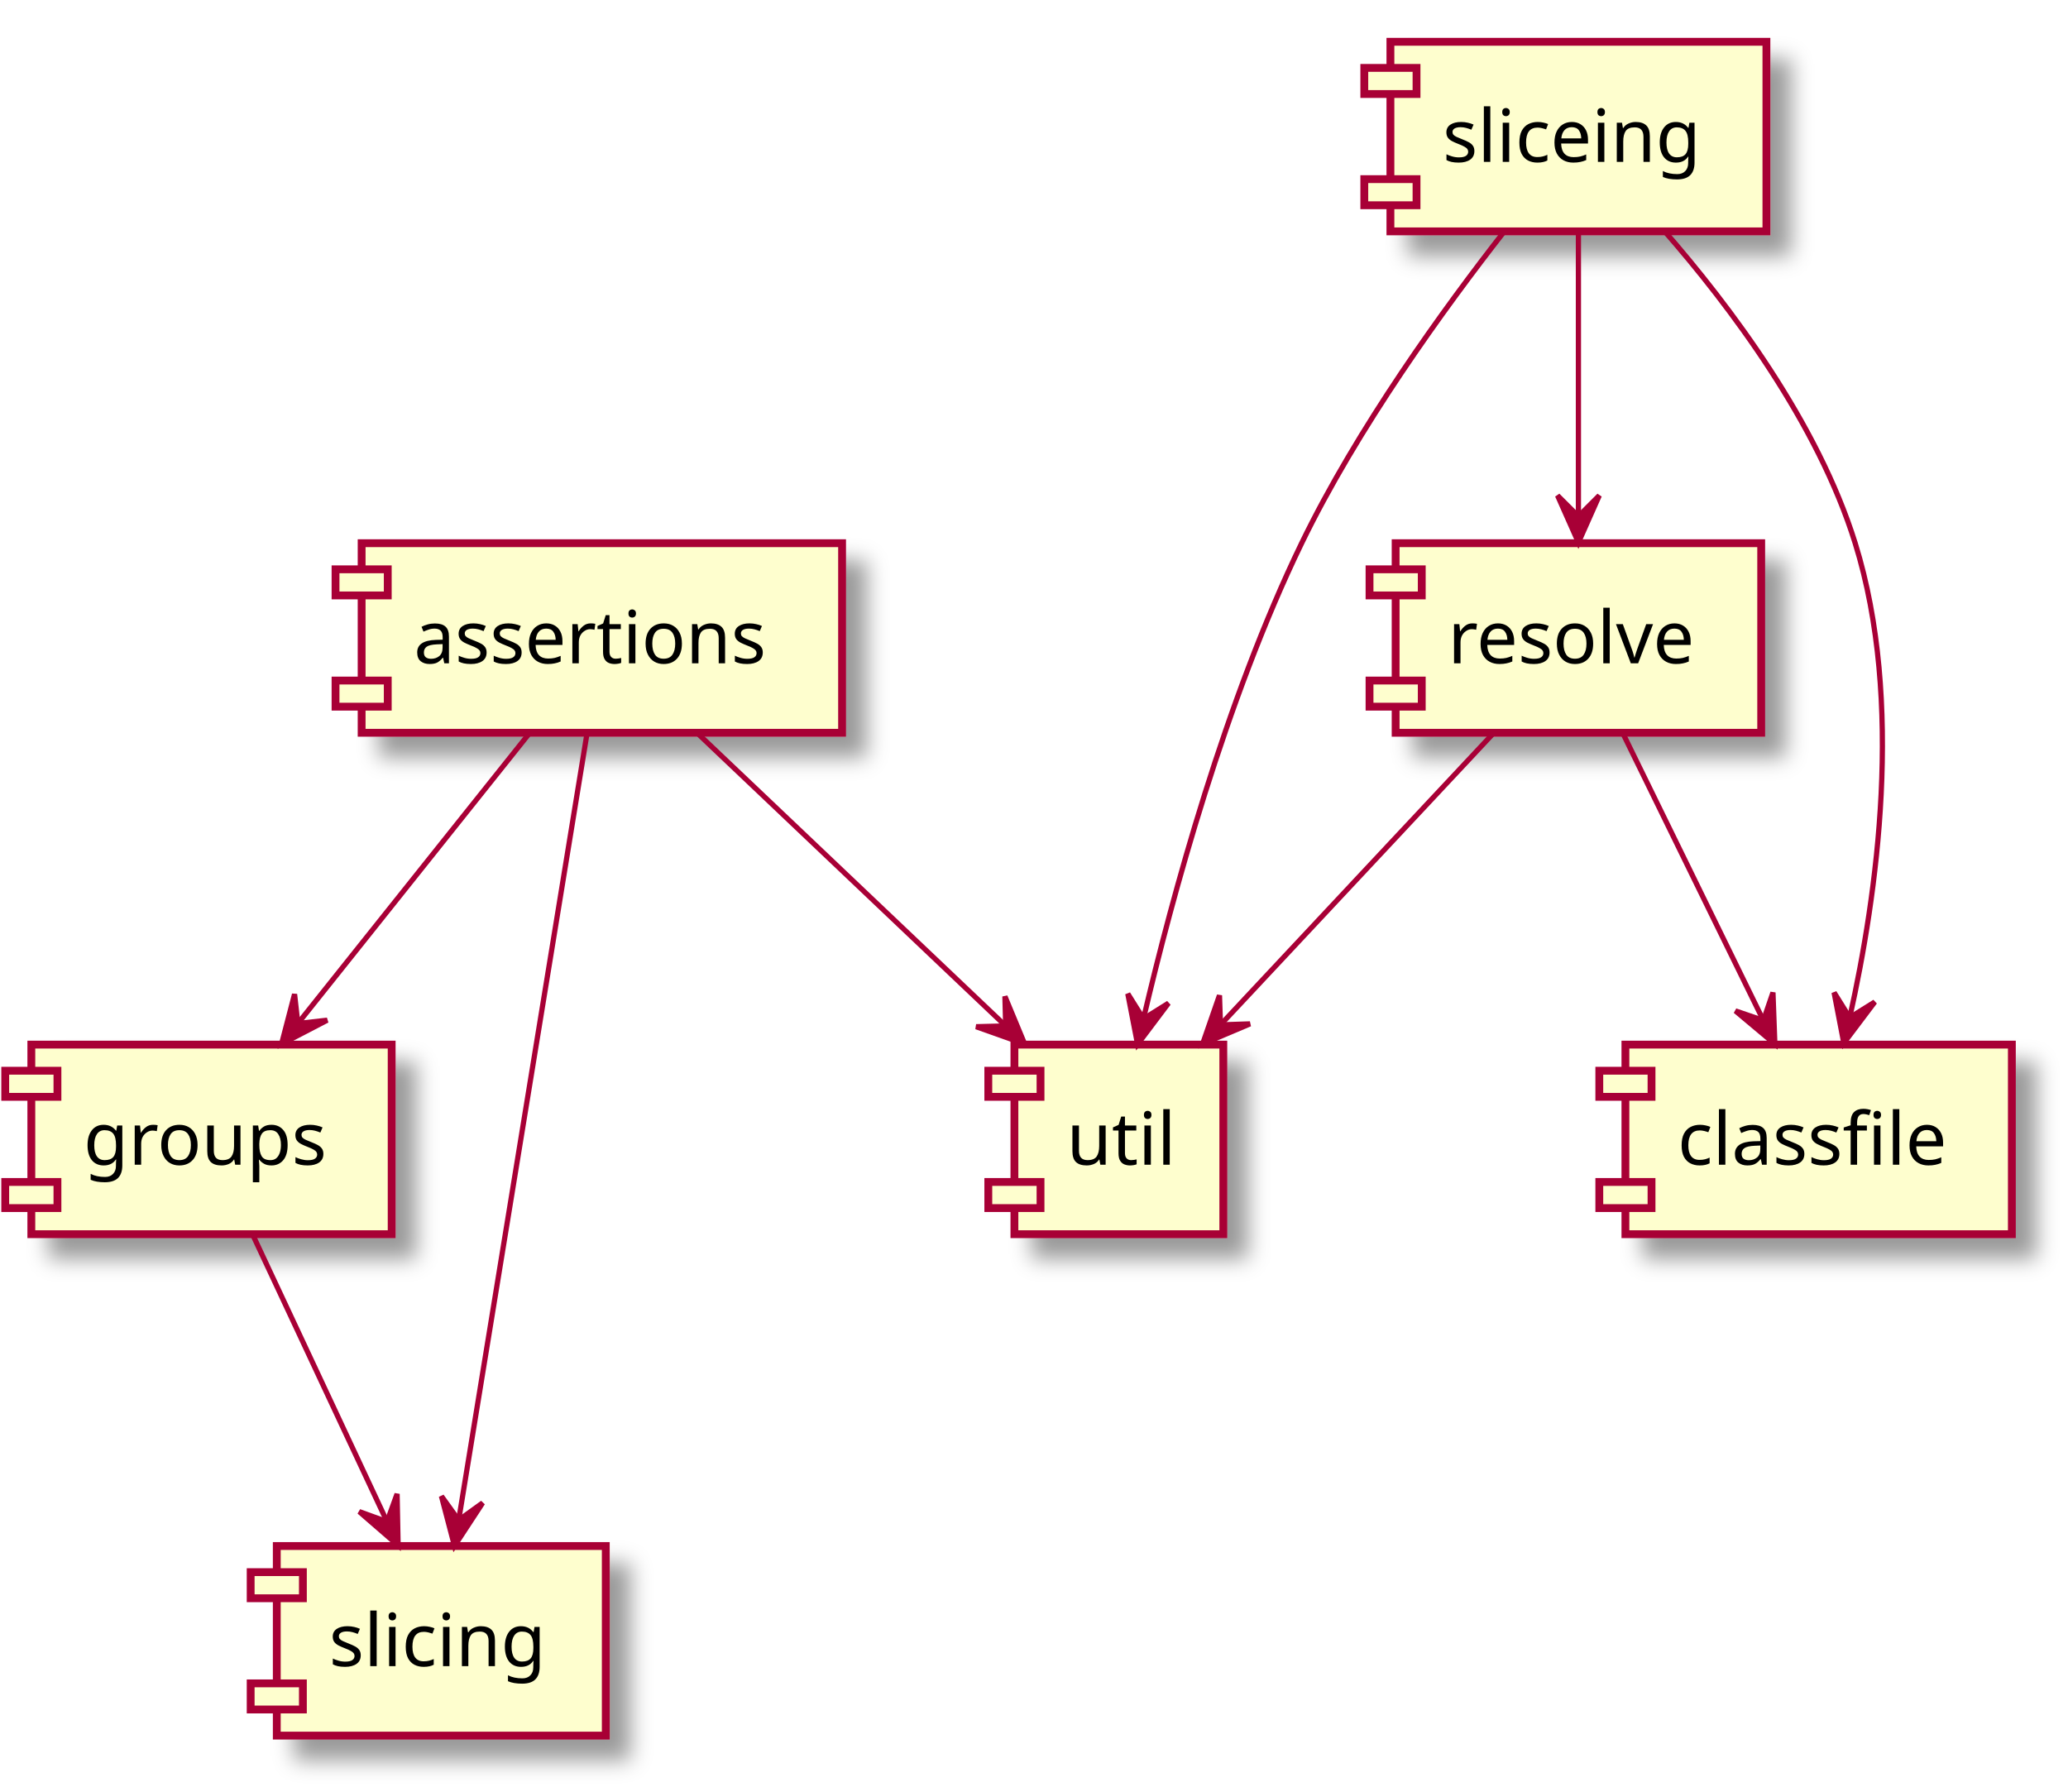
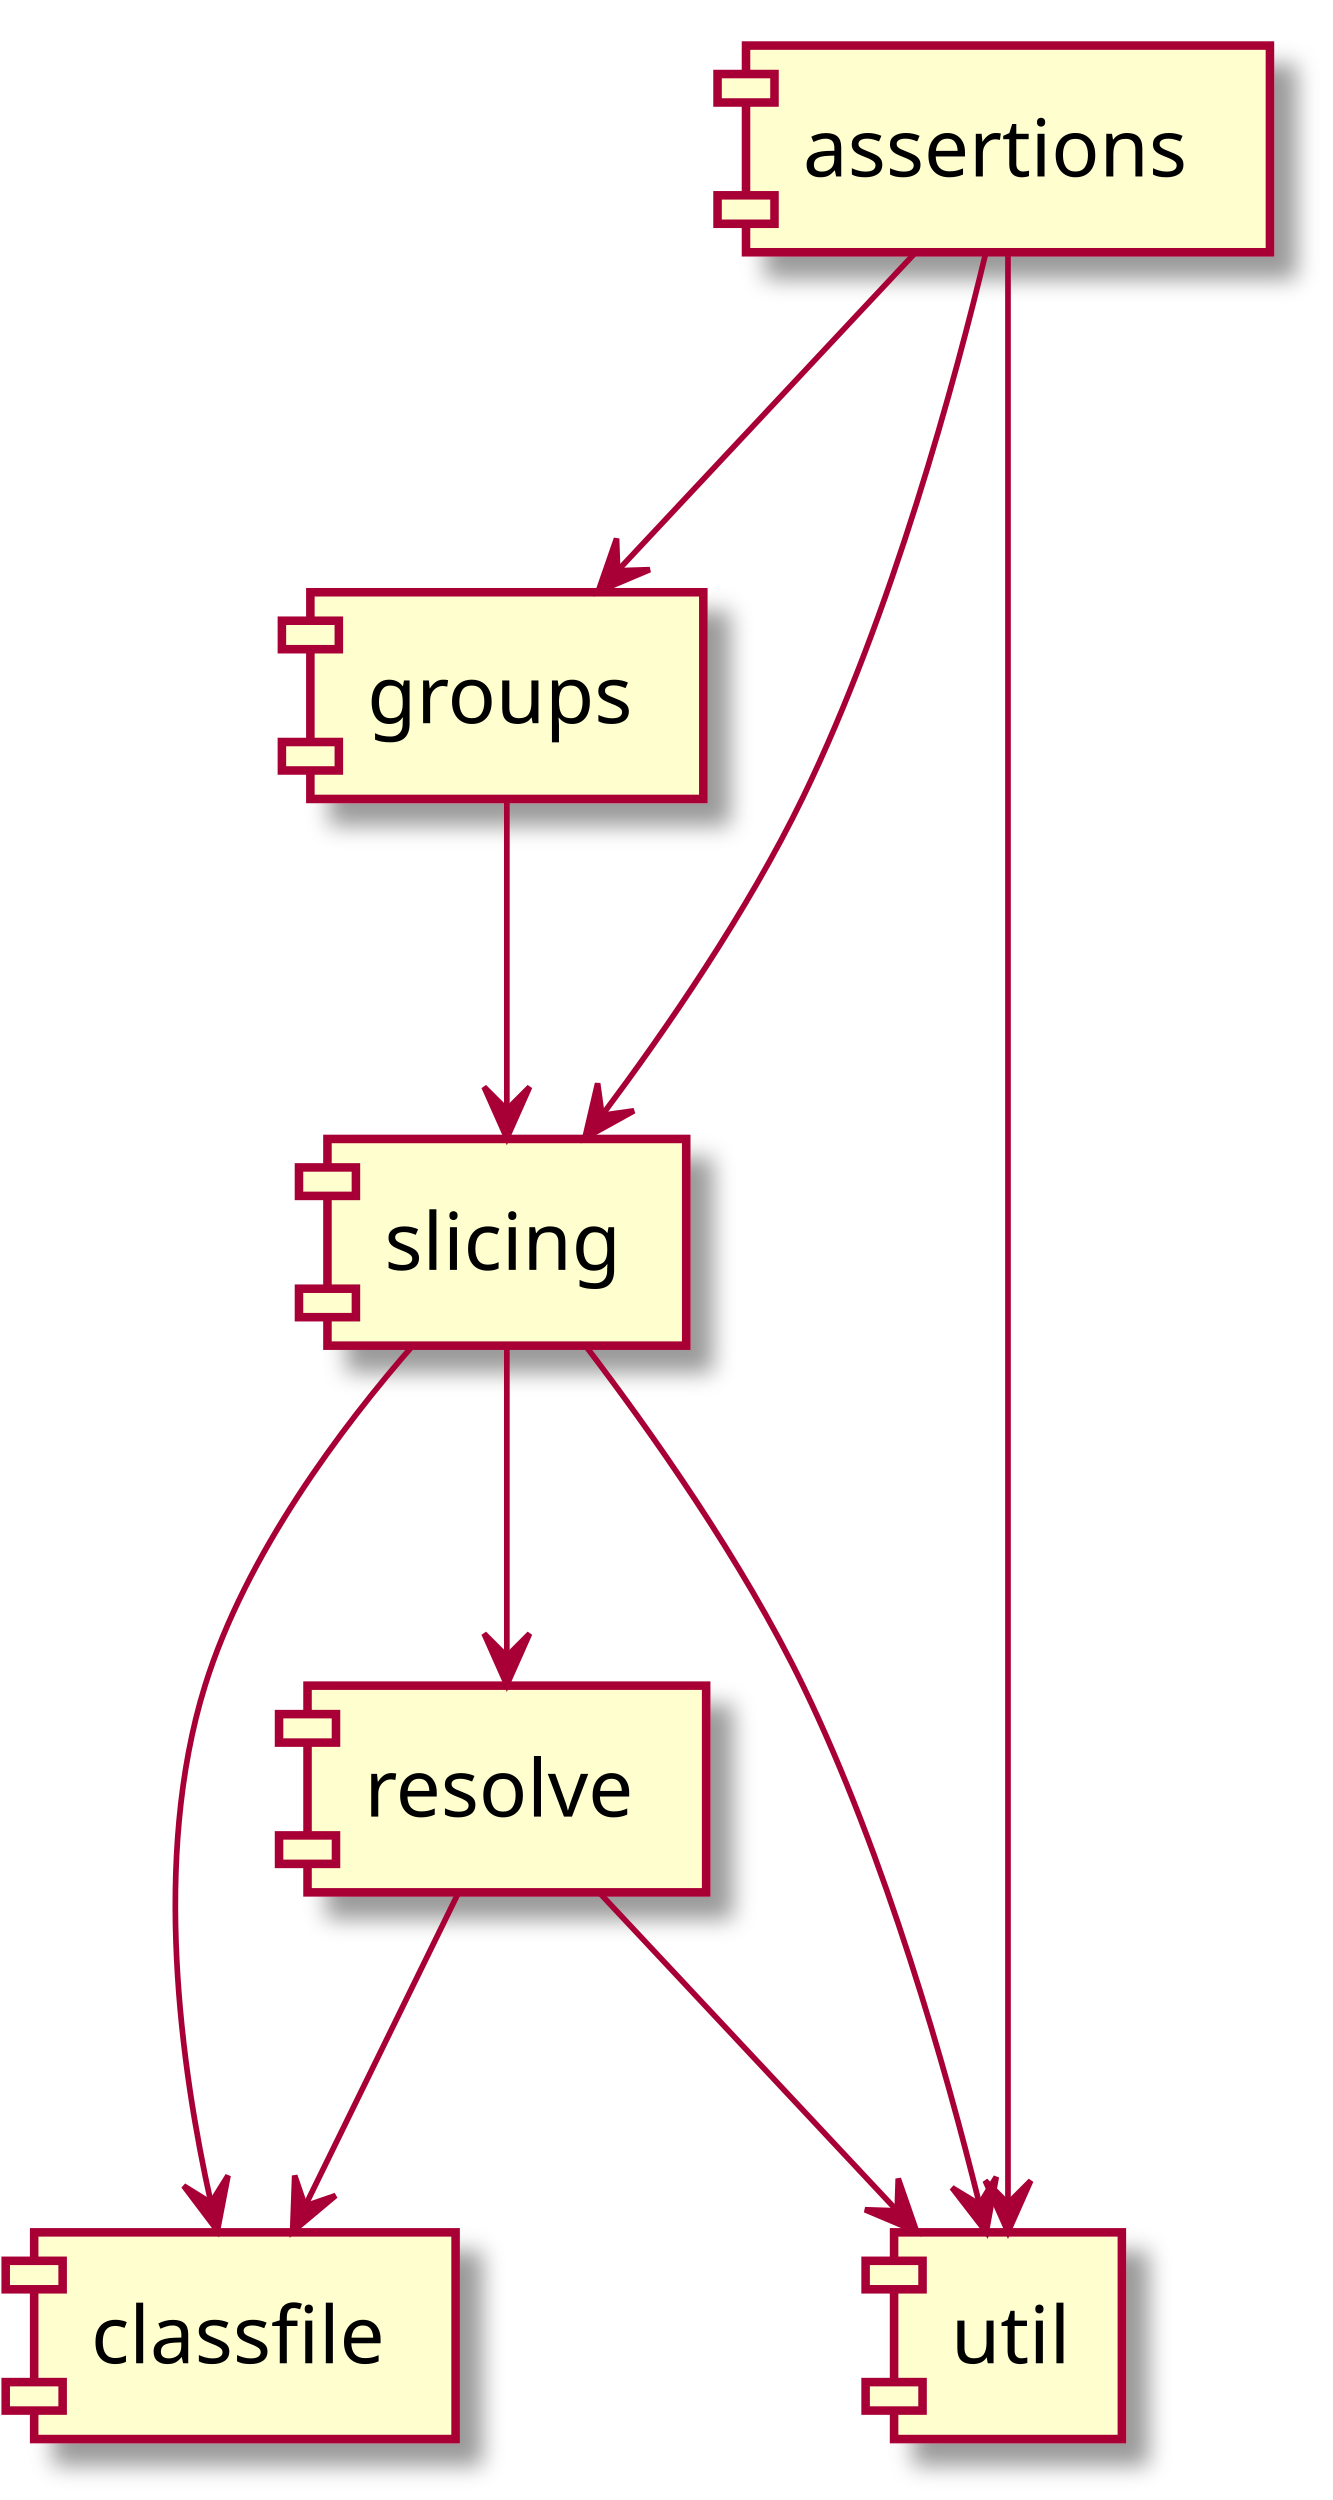
- <svg xmlns="http://www.w3.org/2000/svg" contentScriptType="application/ecmascript" contentStyleType="text/css" height="343px" preserveAspectRatio="none" style="width:396px;height:343px;" version="1.1" viewBox="0 0 396 343" width="396px" zoomAndPan="magnify">
+ <svg xmlns="http://www.w3.org/2000/svg" contentScriptType="application/ecmascript" contentStyleType="text/css" height="439px" preserveAspectRatio="none" style="width:234px;height:439px;" version="1.1" viewBox="0 0 234 439" width="234px" zoomAndPan="magnify">
  <defs>
-     <filter height="300%" id="f4h9mgufe6pdi" width="300%" x="-1" y="-1">
+     <filter height="300%" id="f16k9r8shl0c49" width="300%" x="-1" y="-1">
      <feGaussianBlur result="blurOut" stdDeviation="2.0" />
      <feColorMatrix in="blurOut" result="blurOut2" type="matrix" values="0 0 0 0 0 0 0 0 0 0 0 0 0 0 0 0 0 0 .4 0" />
      <feOffset dx="4.0" dy="4.0" in="blurOut2" result="blurOut3" />
      <feBlend in="SourceGraphic" in2="blurOut3" mode="normal" />
    </filter>
  </defs>
  <g>
-     <rect fill="#FEFECE" filter="url(#f4h9mgufe6pdi)" height="36.297" style="stroke: #A80036; stroke-width: 1.5;" width="92" x="69.25" y="104" />
-     <rect fill="#FEFECE" height="5" style="stroke: #A80036; stroke-width: 1.5;" width="10" x="64.25" y="109" />
-     <rect fill="#FEFECE" height="5" style="stroke: #A80036; stroke-width: 1.5;" width="10" x="64.25" y="130.297" />
-     <text fill="#000000" font-family="sans-serif" font-size="14" lengthAdjust="spacingAndGlyphs" textLength="72" x="79.25" y="126.995">assertions</text>
-     <rect fill="#FEFECE" filter="url(#f4h9mgufe6pdi)" height="36.297" style="stroke: #A80036; stroke-width: 1.5;" width="69" x="6" y="200" />
-     <rect fill="#FEFECE" height="5" style="stroke: #A80036; stroke-width: 1.5;" width="10" x="1" y="205" />
-     <rect fill="#FEFECE" height="5" style="stroke: #A80036; stroke-width: 1.5;" width="10" x="1" y="226.297" />
-     <text fill="#000000" font-family="sans-serif" font-size="14" lengthAdjust="spacingAndGlyphs" textLength="49" x="16" y="222.995">groups</text>
-     <rect fill="#FEFECE" filter="url(#f4h9mgufe6pdi)" height="36.297" style="stroke: #A80036; stroke-width: 1.5;" width="72" x="266.25" y="8" />
-     <rect fill="#FEFECE" height="5" style="stroke: #A80036; stroke-width: 1.5;" width="10" x="261.25" y="13" />
-     <rect fill="#FEFECE" height="5" style="stroke: #A80036; stroke-width: 1.5;" width="10" x="261.25" y="34.297" />
-     <text fill="#000000" font-family="sans-serif" font-size="14" lengthAdjust="spacingAndGlyphs" textLength="52" x="276.25" y="30.995">sliceing</text>
-     <rect fill="#FEFECE" filter="url(#f4h9mgufe6pdi)" height="36.297" style="stroke: #A80036; stroke-width: 1.5;" width="70" x="267.25" y="104" />
-     <rect fill="#FEFECE" height="5" style="stroke: #A80036; stroke-width: 1.5;" width="10" x="262.25" y="109" />
-     <rect fill="#FEFECE" height="5" style="stroke: #A80036; stroke-width: 1.5;" width="10" x="262.25" y="130.297" />
-     <text fill="#000000" font-family="sans-serif" font-size="14" lengthAdjust="spacingAndGlyphs" textLength="50" x="277.25" y="126.995">resolve</text>
-     <rect fill="#FEFECE" filter="url(#f4h9mgufe6pdi)" height="36.297" style="stroke: #A80036; stroke-width: 1.5;" width="40" x="194.25" y="200" />
-     <rect fill="#FEFECE" height="5" style="stroke: #A80036; stroke-width: 1.5;" width="10" x="189.25" y="205" />
-     <rect fill="#FEFECE" height="5" style="stroke: #A80036; stroke-width: 1.5;" width="10" x="189.25" y="226.297" />
-     <text fill="#000000" font-family="sans-serif" font-size="14" lengthAdjust="spacingAndGlyphs" textLength="20" x="204.25" y="222.995">util</text>
-     <rect fill="#FEFECE" filter="url(#f4h9mgufe6pdi)" height="36.297" style="stroke: #A80036; stroke-width: 1.5;" width="74" x="311.25" y="200" />
-     <rect fill="#FEFECE" height="5" style="stroke: #A80036; stroke-width: 1.5;" width="10" x="306.25" y="205" />
-     <rect fill="#FEFECE" height="5" style="stroke: #A80036; stroke-width: 1.5;" width="10" x="306.25" y="226.297" />
-     <text fill="#000000" font-family="sans-serif" font-size="14" lengthAdjust="spacingAndGlyphs" textLength="54" x="321.25" y="222.995">classfile</text>
-     <rect fill="#FEFECE" filter="url(#f4h9mgufe6pdi)" height="36.297" style="stroke: #A80036; stroke-width: 1.5;" width="63" x="53" y="296" />
-     <rect fill="#FEFECE" height="5" style="stroke: #A80036; stroke-width: 1.5;" width="10" x="48" y="301" />
-     <rect fill="#FEFECE" height="5" style="stroke: #A80036; stroke-width: 1.5;" width="10" x="48" y="322.297" />
-     <text fill="#000000" font-family="sans-serif" font-size="14" lengthAdjust="spacingAndGlyphs" textLength="43" x="63" y="318.995">slicing</text>
-     <path d="M101.494,140.241 C89.019,155.877 70.588,178.977 57.206,195.749 " fill="none" id="assertions-groups" style="stroke: #A80036; stroke-width: 1.0;" />
-     <polygon fill="#A80036" points="53.919,199.868,62.659,195.328,57.037,195.96,56.406,190.338,53.919,199.868" style="stroke: #A80036; stroke-width: 1.0;" />
-     <path d="M112.444,140.196 C106.819,174.675 94.165,252.227 87.903,290.61 " fill="none" id="assertions-slicing" style="stroke: #A80036; stroke-width: 1.0;" />
-     <polygon fill="#A80036" points="87.027,295.979,92.424,287.741,87.832,291.045,84.529,286.453,87.027,295.979" style="stroke: #A80036; stroke-width: 1.0;" />
-     <path d="M133.408,140.241 C150.015,156.009 174.617,179.369 192.316,196.174 " fill="none" id="assertions-util" style="stroke: #A80036; stroke-width: 1.0;" />
-     <polygon fill="#A80036" points="196.207,199.868,192.433,190.771,192.581,196.426,186.926,196.573,196.207,199.868" style="stroke: #A80036; stroke-width: 1.0;" />
-     <path d="M48.32,236.241 C55.577,251.744 66.269,274.586 74.102,291.321 " fill="none" id="groups-slicing" style="stroke: #A80036; stroke-width: 1.0;" />
-     <polygon fill="#A80036" points="76.231,295.868,76.038,286.021,74.111,291.34,68.793,289.413,76.231,295.868" style="stroke: #A80036; stroke-width: 1.0;" />
-     <path d="M302.25,44.241 C302.25,59.479 302.25,81.807 302.25,98.458 " fill="none" id="sliceing-resolve" style="stroke: #A80036; stroke-width: 1.0;" />
-     <polygon fill="#A80036" points="302.25,103.868,306.25,94.868,302.25,98.868,298.25,94.868,302.25,103.868" style="stroke: #A80036; stroke-width: 1.0;" />
-     <path d="M288.213,44.107 C276.462,59.124 259.944,81.951 249.25,104 C234.668,134.064 224.484,171.555 218.998,194.89 " fill="none" id="sliceing-util" style="stroke: #A80036; stroke-width: 1.0;" />
-     <polygon fill="#A80036" points="217.834,199.933,223.757,192.064,218.959,195.061,215.962,190.264,217.834,199.933" style="stroke: #A80036; stroke-width: 1.0;" />
-     <path d="M318.525,44.009 C331.295,58.613 348.071,80.909 355.25,104 C364.689,134.363 359.404,171.473 354.234,194.68 " fill="none" id="sliceing-classfile" style="stroke: #A80036; stroke-width: 1.0;" />
-     <polygon fill="#A80036" points="353.07,199.698,359.001,191.835,354.2,194.827,351.208,190.027,353.07,199.698" style="stroke: #A80036; stroke-width: 1.0;" />
-     <path d="M286.109,140.241 C271.348,156.009 249.479,179.369 233.747,196.174 " fill="none" id="resolve-util" style="stroke: #A80036; stroke-width: 1.0;" />
-     <polygon fill="#A80036" points="230.288,199.868,239.359,196.032,233.705,196.218,233.519,190.564,230.288,199.868" style="stroke: #A80036; stroke-width: 1.0;" />
-     <path d="M310.687,140.241 C318.274,155.744 329.451,178.586 337.641,195.321 " fill="none" id="resolve-classfile" style="stroke: #A80036; stroke-width: 1.0;" />
-     <polygon fill="#A80036" points="339.866,199.868,339.503,190.026,337.668,195.377,332.317,193.542,339.866,199.868" style="stroke: #A80036; stroke-width: 1.0;" />
+     <rect fill="#FEFECE" filter="url(#f16k9r8shl0c49)" height="36.297" style="stroke: #A80036; stroke-width: 1.5;" width="92" x="131" y="8" />
+     <rect fill="#FEFECE" height="5" style="stroke: #A80036; stroke-width: 1.5;" width="10" x="126" y="13" />
+     <rect fill="#FEFECE" height="5" style="stroke: #A80036; stroke-width: 1.5;" width="10" x="126" y="34.297" />
+     <text fill="#000000" font-family="sans-serif" font-size="14" lengthAdjust="spacingAndGlyphs" textLength="72" x="141" y="30.995">assertions</text>
+     <rect fill="#FEFECE" filter="url(#f16k9r8shl0c49)" height="36.297" style="stroke: #A80036; stroke-width: 1.5;" width="69" x="54.5" y="104" />
+     <rect fill="#FEFECE" height="5" style="stroke: #A80036; stroke-width: 1.5;" width="10" x="49.5" y="109" />
+     <rect fill="#FEFECE" height="5" style="stroke: #A80036; stroke-width: 1.5;" width="10" x="49.5" y="130.297" />
+     <text fill="#000000" font-family="sans-serif" font-size="14" lengthAdjust="spacingAndGlyphs" textLength="49" x="64.5" y="126.995">groups</text>
+     <rect fill="#FEFECE" filter="url(#f16k9r8shl0c49)" height="36.297" style="stroke: #A80036; stroke-width: 1.5;" width="63" x="57.5" y="200" />
+     <rect fill="#FEFECE" height="5" style="stroke: #A80036; stroke-width: 1.5;" width="10" x="52.5" y="205" />
+     <rect fill="#FEFECE" height="5" style="stroke: #A80036; stroke-width: 1.5;" width="10" x="52.5" y="226.297" />
+     <text fill="#000000" font-family="sans-serif" font-size="14" lengthAdjust="spacingAndGlyphs" textLength="43" x="67.5" y="222.995">slicing</text>
+     <rect fill="#FEFECE" filter="url(#f16k9r8shl0c49)" height="36.297" style="stroke: #A80036; stroke-width: 1.5;" width="40" x="157" y="392" />
+     <rect fill="#FEFECE" height="5" style="stroke: #A80036; stroke-width: 1.5;" width="10" x="152" y="397" />
+     <rect fill="#FEFECE" height="5" style="stroke: #A80036; stroke-width: 1.5;" width="10" x="152" y="418.297" />
+     <text fill="#000000" font-family="sans-serif" font-size="14" lengthAdjust="spacingAndGlyphs" textLength="20" x="167" y="414.995">util</text>
+     <rect fill="#FEFECE" filter="url(#f16k9r8shl0c49)" height="36.297" style="stroke: #A80036; stroke-width: 1.5;" width="70" x="54" y="296" />
+     <rect fill="#FEFECE" height="5" style="stroke: #A80036; stroke-width: 1.5;" width="10" x="49" y="301" />
+     <rect fill="#FEFECE" height="5" style="stroke: #A80036; stroke-width: 1.5;" width="10" x="49" y="322.297" />
+     <text fill="#000000" font-family="sans-serif" font-size="14" lengthAdjust="spacingAndGlyphs" textLength="50" x="64" y="318.995">resolve</text>
+     <rect fill="#FEFECE" filter="url(#f16k9r8shl0c49)" height="36.297" style="stroke: #A80036; stroke-width: 1.5;" width="74" x="6" y="392" />
+     <rect fill="#FEFECE" height="5" style="stroke: #A80036; stroke-width: 1.5;" width="10" x="1" y="397" />
+     <rect fill="#FEFECE" height="5" style="stroke: #A80036; stroke-width: 1.5;" width="10" x="1" y="418.297" />
+     <text fill="#000000" font-family="sans-serif" font-size="14" lengthAdjust="spacingAndGlyphs" textLength="54" x="16" y="414.995">classfile</text>
+     <path d="M160.859,44.241 C146.098,60.009 124.229,83.369 108.497,100.174 " fill="none" id="assertions-groups" style="stroke: #A80036; stroke-width: 1.0;" />
+     <polygon fill="#A80036" points="105.038,103.868,114.109,100.032,108.455,100.218,108.269,94.564,105.038,103.868" style="stroke: #A80036; stroke-width: 1.0;" />
+     <path d="M173.187,44.041 C167.765,66.676 156.711,107.574 141,140 C131.292,160.036 116.936,180.85 105.767,195.779 " fill="none" id="assertions-slicing" style="stroke: #A80036; stroke-width: 1.0;" />
+     <polygon fill="#A80036" points="102.707,199.828,111.324,195.059,105.722,195.839,104.942,190.236,102.707,199.828" style="stroke: #A80036; stroke-width: 1.0;" />
+     <path d="M177,44.406 C177,106.57 177,317.599 177,386.812 " fill="none" id="assertions-util" style="stroke: #A80036; stroke-width: 1.0;" />
+     <polygon fill="#A80036" points="177,391.928,181,382.928,177,386.928,173,382.928,177,391.928" style="stroke: #A80036; stroke-width: 1.0;" />
+     <path d="M89,140.241 C89,155.479 89,177.807 89,194.458 " fill="none" id="groups-slicing" style="stroke: #A80036; stroke-width: 1.0;" />
+     <polygon fill="#A80036" points="89,199.868,93,190.868,89,194.868,85,190.868,89,199.868" style="stroke: #A80036; stroke-width: 1.0;" />
+     <path d="M89,236.241 C89,251.479 89,273.807 89,290.458 " fill="none" id="slicing-resolve" style="stroke: #A80036; stroke-width: 1.0;" />
+     <polygon fill="#A80036" points="89,295.868,93,286.868,89,290.868,85,286.868,89,295.868" style="stroke: #A80036; stroke-width: 1.0;" />
+     <path d="M102.707,236.172 C114.196,251.229 130.379,274.08 141,296 C155.607,326.146 166.188,363.615 171.96,386.923 " fill="none" id="slicing-util" style="stroke: #A80036; stroke-width: 1.0;" />
+     <polygon fill="#A80036" points="173.187,391.959,174.943,382.268,172.004,387.101,167.171,384.162,173.187,391.959" style="stroke: #A80036; stroke-width: 1.0;" />
+     <path d="M72.725,236.009 C59.955,250.613 43.179,272.909 36,296 C26.561,326.363 31.846,363.473 37.016,386.68 " fill="none" id="slicing-classfile" style="stroke: #A80036; stroke-width: 1.0;" />
+     <polygon fill="#A80036" points="38.18,391.698,40.042,382.027,37.05,386.828,32.249,383.836,38.18,391.698" style="stroke: #A80036; stroke-width: 1.0;" />
+     <path d="M105.141,332.241 C119.902,348.009 141.771,371.369 157.503,388.174 " fill="none" id="resolve-util" style="stroke: #A80036; stroke-width: 1.0;" />
+     <polygon fill="#A80036" points="160.962,391.868,157.731,382.565,157.545,388.218,151.891,388.032,160.962,391.868" style="stroke: #A80036; stroke-width: 1.0;" />
+     <path d="M80.563,332.241 C72.976,347.744 61.798,370.586 53.609,387.321 " fill="none" id="resolve-classfile" style="stroke: #A80036; stroke-width: 1.0;" />
+     <polygon fill="#A80036" points="51.384,391.868,58.933,385.543,53.581,387.377,51.747,382.026,51.384,391.868" style="stroke: #A80036; stroke-width: 1.0;" />
  </g>
</svg>
